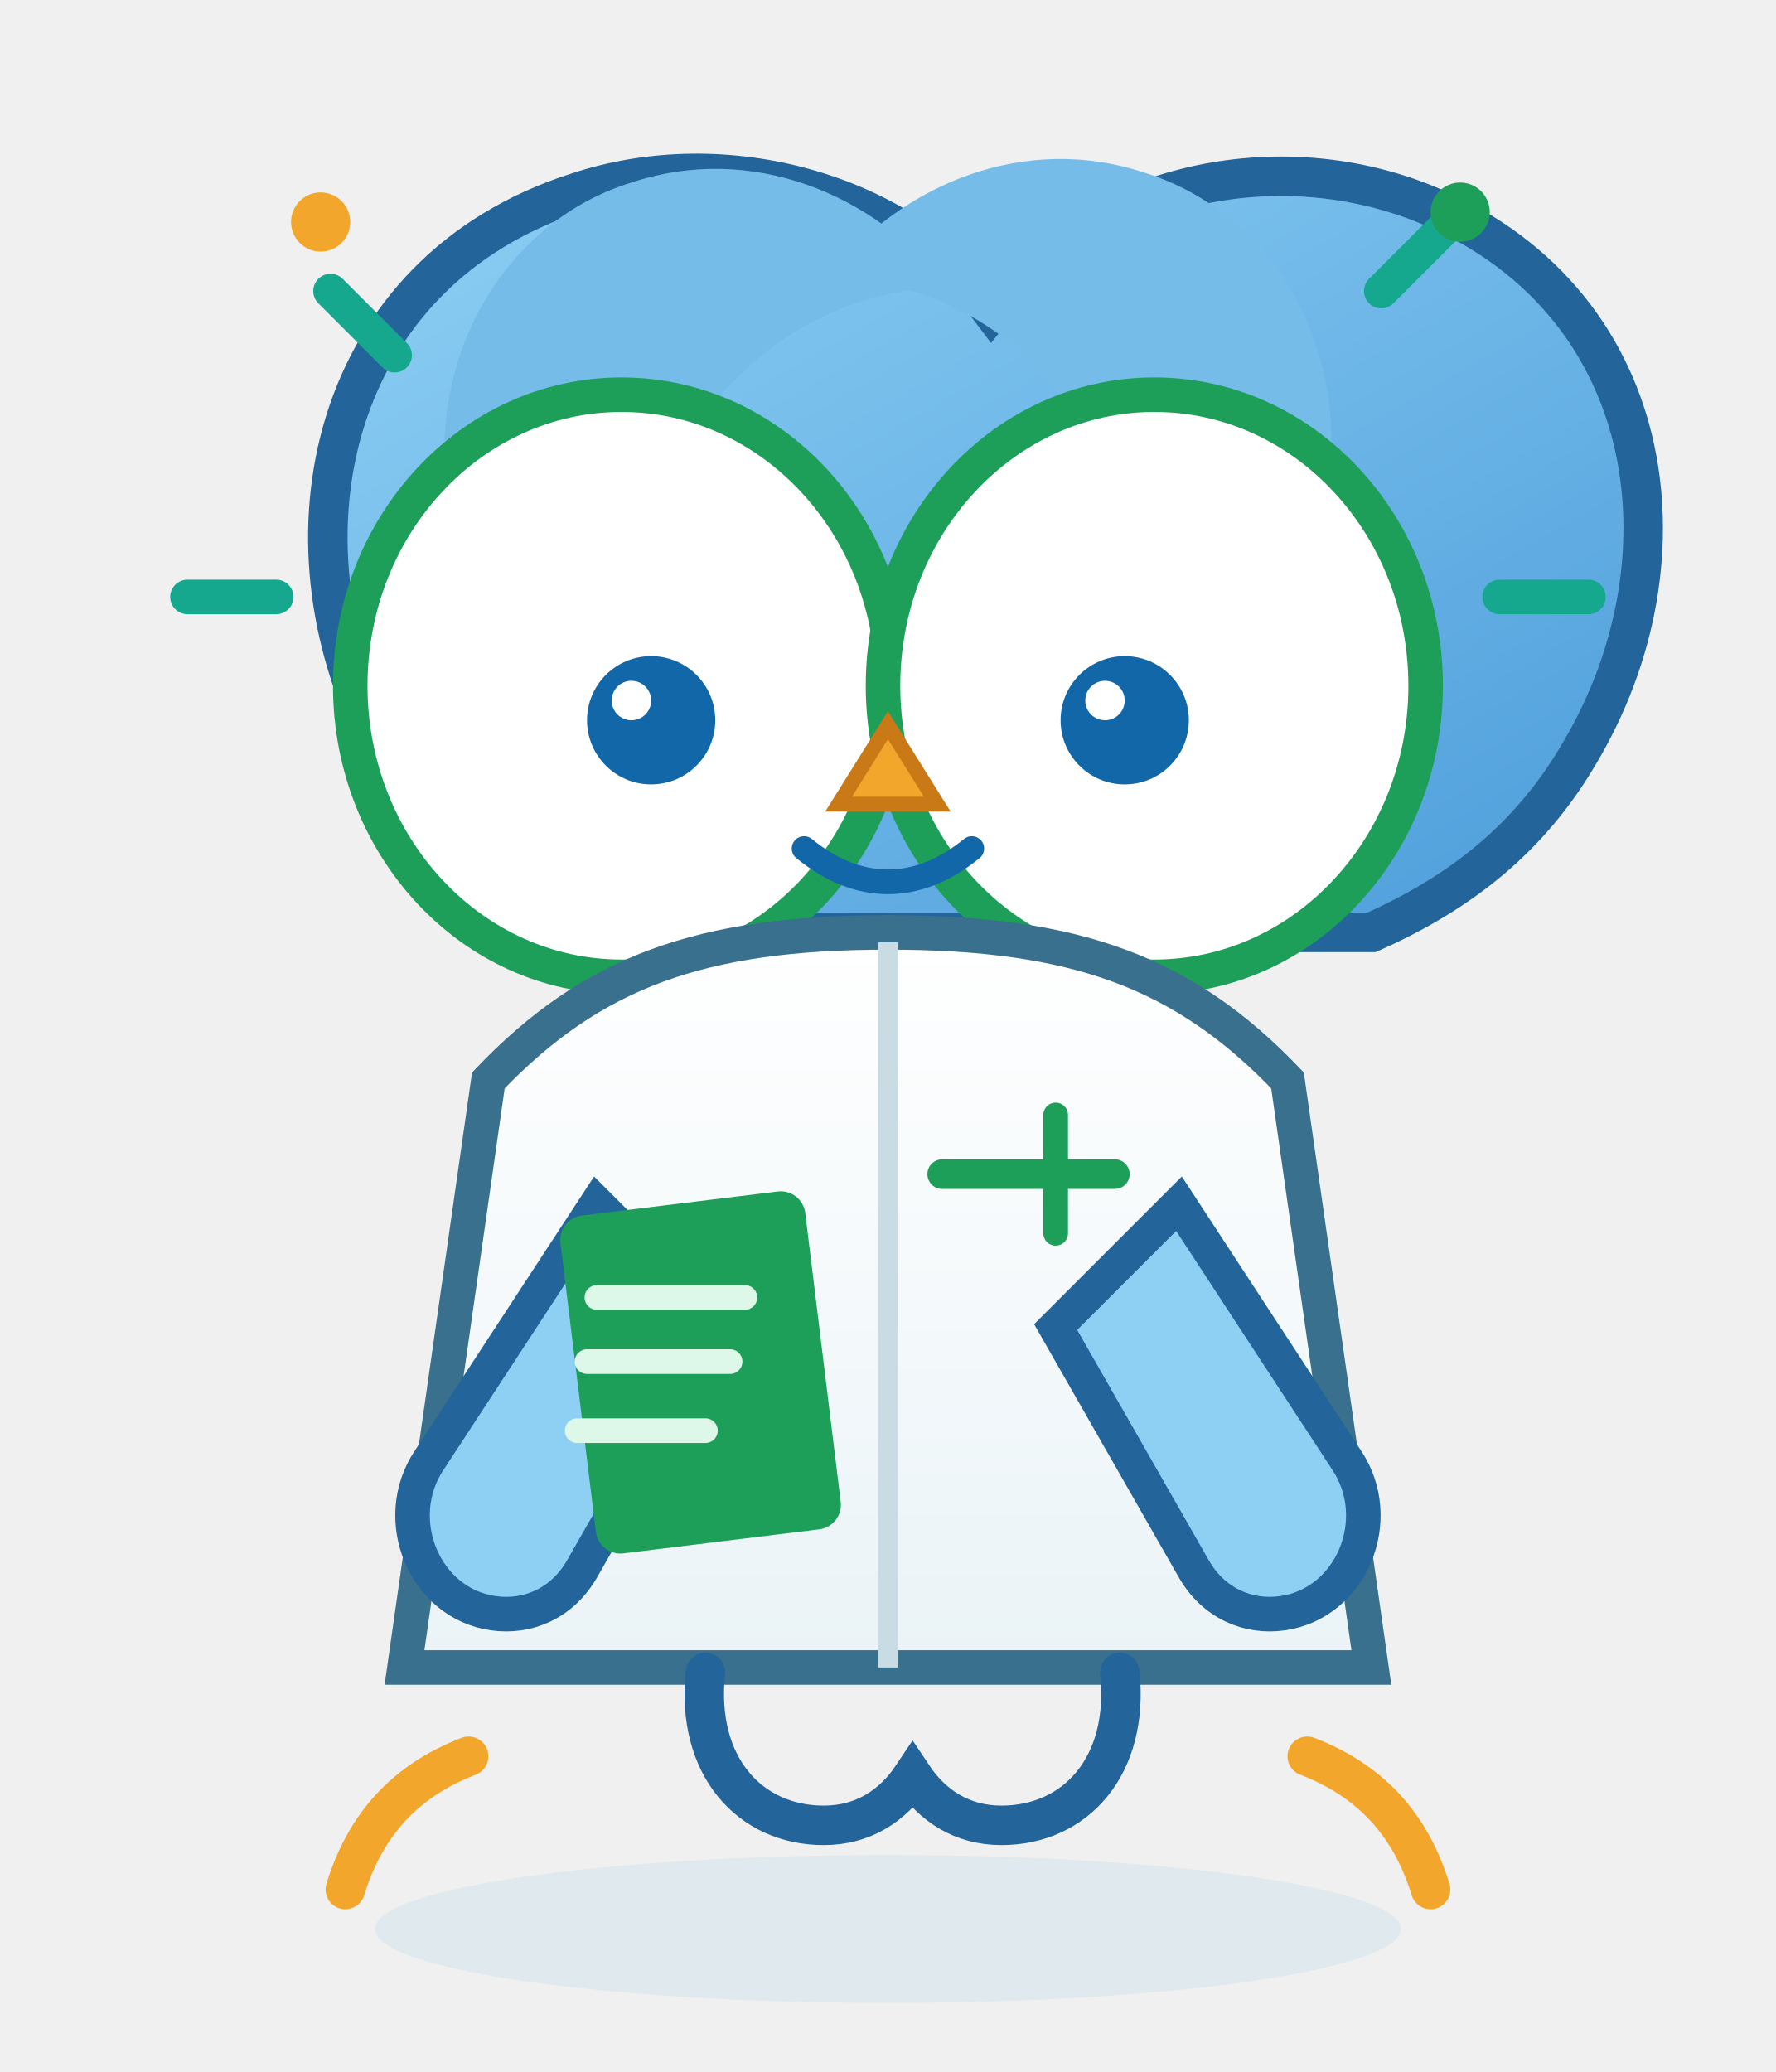
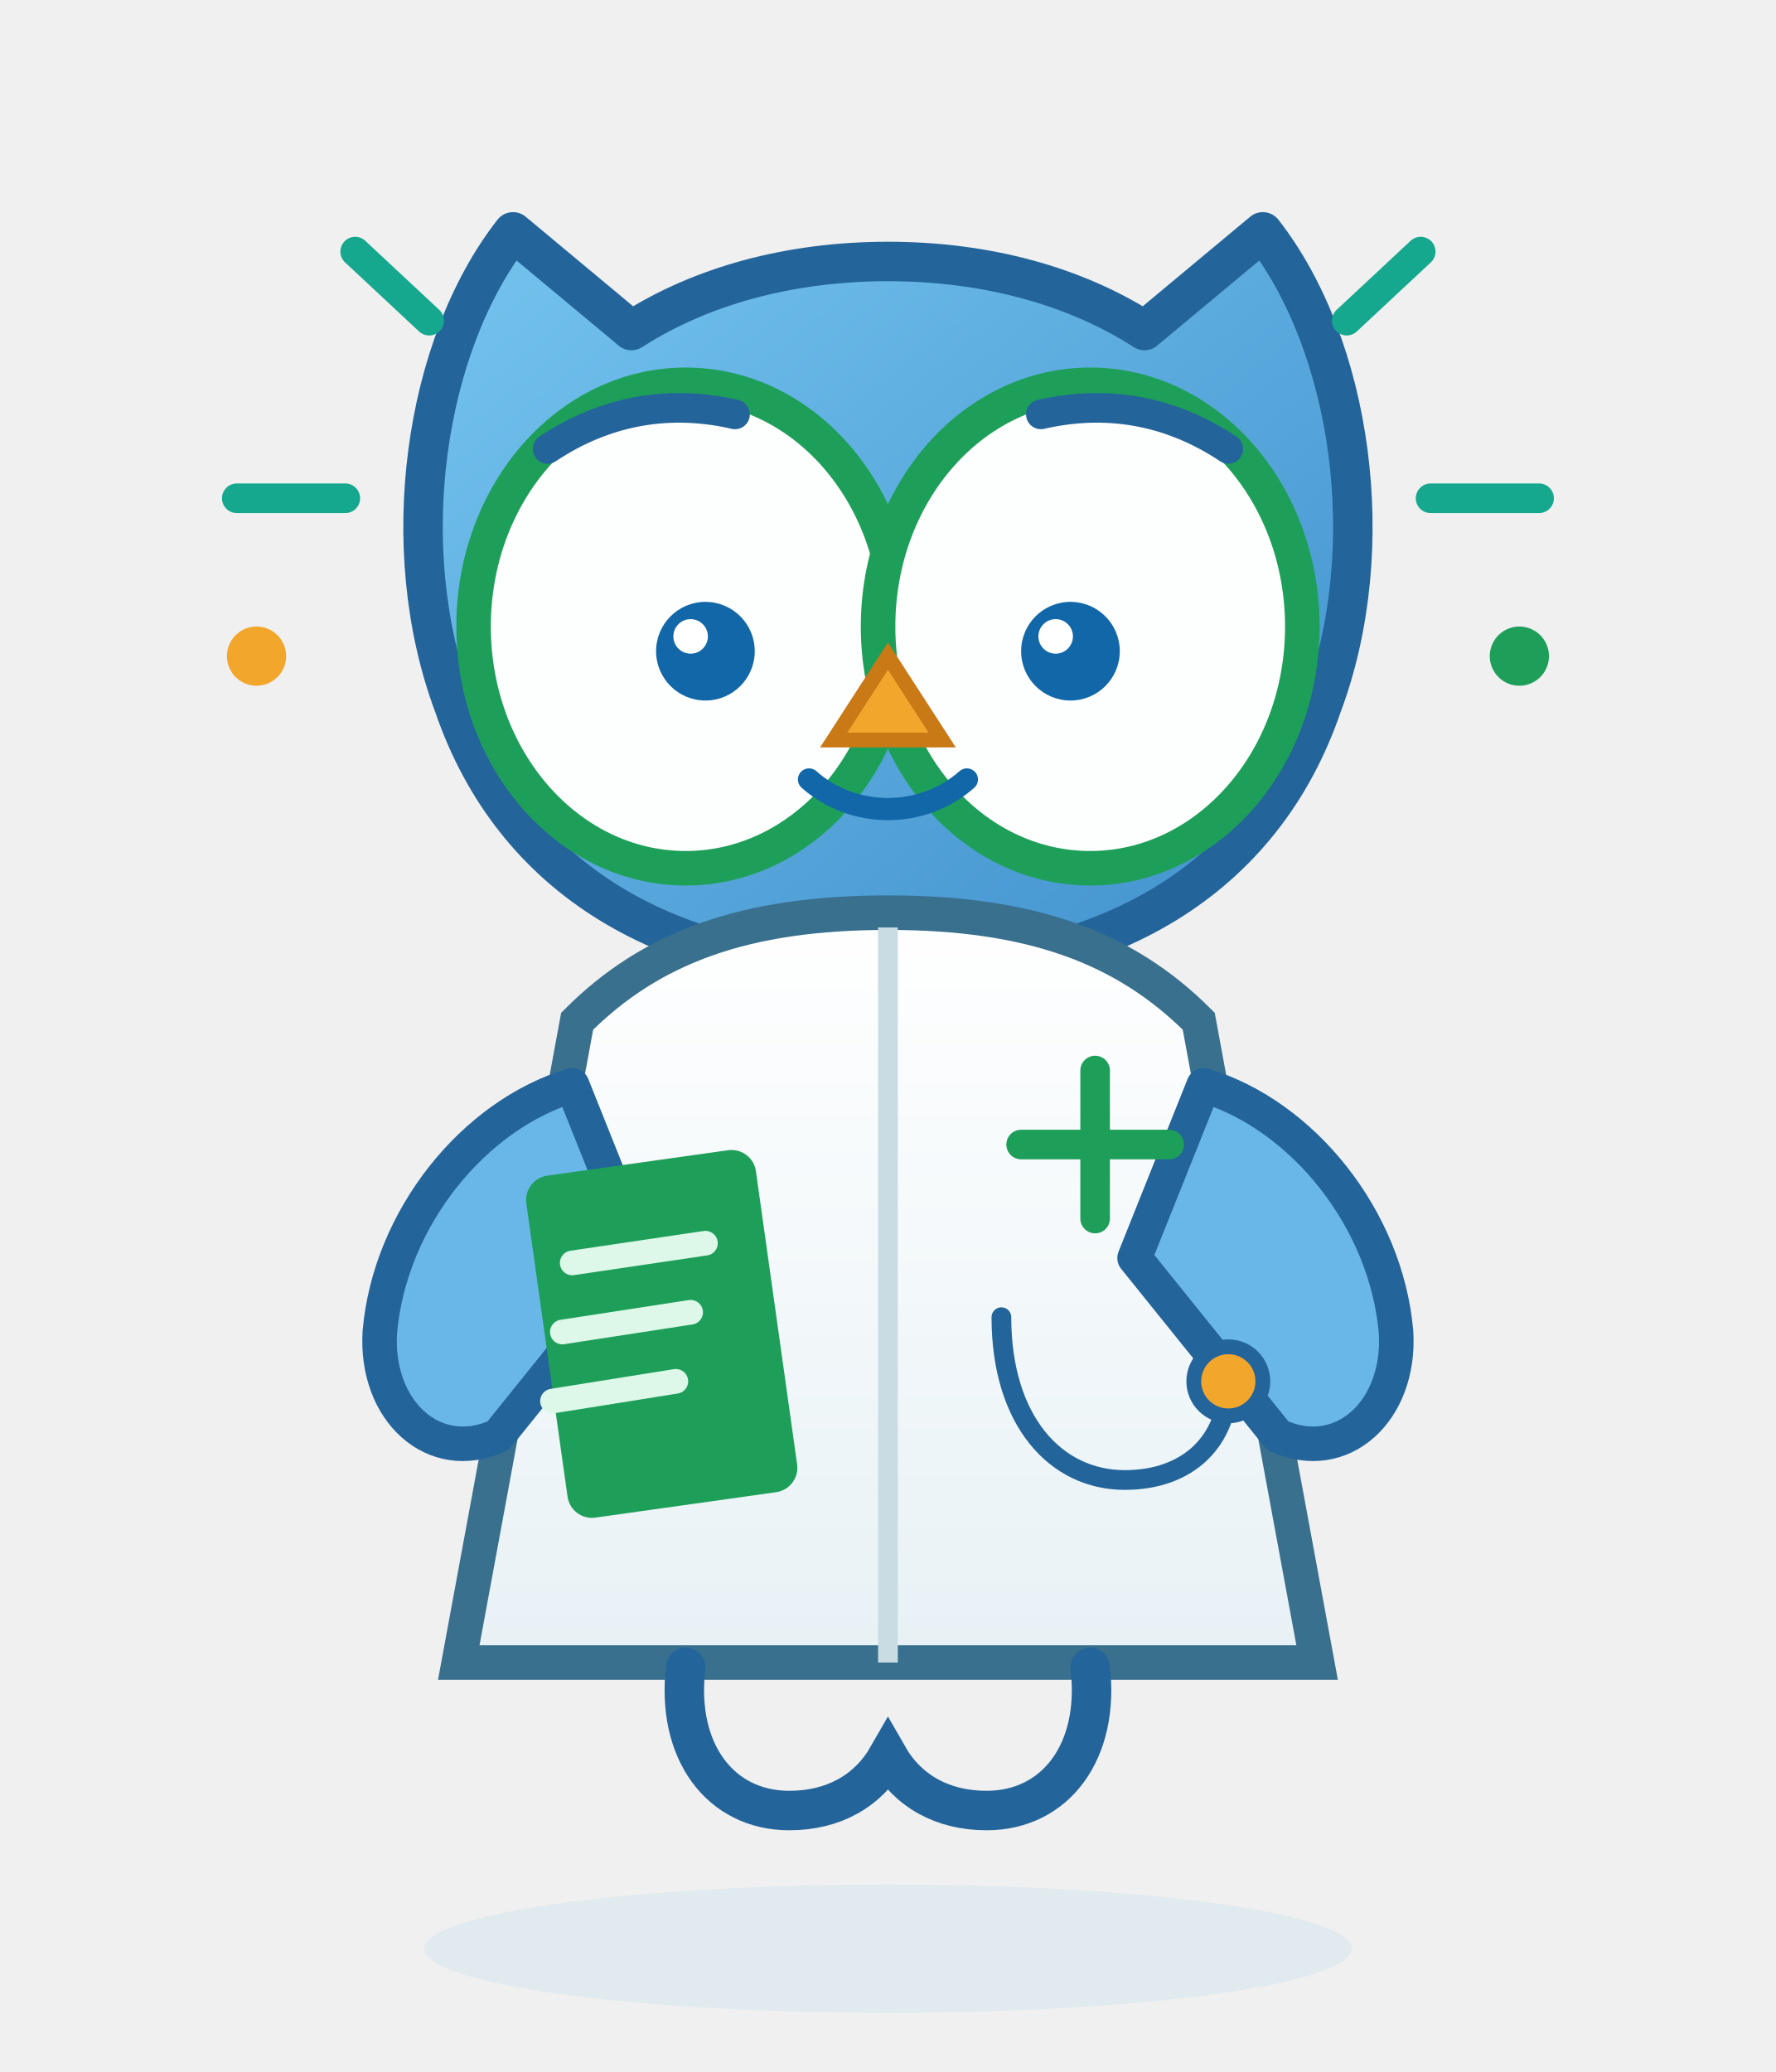
<svg xmlns="http://www.w3.org/2000/svg" viewBox="0 0 360 420" role="img" aria-labelledby="title desc">
  <defs>
-     <linearGradient id="body" x1="0" y1="0" x2="1" y2="1">
-       <stop offset="0" stop-color="#8ED0F4" />
-       <stop offset="1" stop-color="#4D9DDB" />
+     <linearGradient id="head" x1="0" y1="0" x2="1" y2="1">
+       <stop offset="0" stop-color="#75C4EF" />
+       <stop offset="1" stop-color="#3F8FCC" />
    </linearGradient>
    <linearGradient id="coat" x1="0" y1="0" x2="0" y2="1">
      <stop offset="0" stop-color="#FFFFFF" />
-       <stop offset="1" stop-color="#EAF3F7" />
+       <stop offset="1" stop-color="#E7F1F5" />
    </linearGradient>
  </defs>
-   <ellipse cx="180" cy="391" rx="104" ry="15" fill="#DCE8EE" opacity=".8" />
-   <path d="M77 151C55 109 67 55 117 39c30-10 66 0 84 24 20-25 56-34 87-22 48 19 56 72 32 112-10 17-24 28-42 36H108c-15-8-24-21-31-38Z" fill="url(#body)" stroke="#23649A" stroke-width="8" />
-   <path d="M91 102c-5-29 11-57 37-65 24-8 49 2 64 21-17 1-31 7-43 19-13 13-20 29-21 47-18-4-28-11-37-22Z" fill="#76BCE9" />
-   <path d="M269 100c5-29-11-57-37-65-24-8-49 2-64 21 17 1 31 7 43 19 13 13 20 29 21 47 18-4 28-11 37-22Z" fill="#76BCE9" />
-   <ellipse cx="126" cy="139" rx="55" ry="59" fill="#fff" stroke="#1E9F59" stroke-width="7" />
-   <ellipse cx="234" cy="139" rx="55" ry="59" fill="#fff" stroke="#1E9F59" stroke-width="7" />
-   <circle cx="132" cy="146" r="13" fill="#1267A8" />
-   <circle cx="228" cy="146" r="13" fill="#1267A8" />
-   <circle cx="128" cy="142" r="4" fill="#fff" />
-   <circle cx="224" cy="142" r="4" fill="#fff" />
-   <path d="M163 172c11 9 23 9 34 0" fill="none" stroke="#1267A8" stroke-width="5" stroke-linecap="round" />
-   <path d="M180 147l-10 16h20Z" fill="#F2A62B" stroke="#C97916" stroke-width="3" />
-   <path d="M99 219c21-22 43-30 81-30s60 8 81 30l17 119H82Z" fill="url(#coat)" stroke="#39708E" stroke-width="7" />
-   <path d="M180 191v147" stroke="#C9DCE4" stroke-width="4" />
-   <path d="M121 244l-34 52c-8 12-1 29 13 31 7 1 14-2 18-9l28-49Z" fill="#8ED0F4" stroke="#23649A" stroke-width="7" />
-   <path d="M239 244l34 52c8 12 1 29-13 31-7 1-14-2-18-9l-28-49Z" fill="#8ED0F4" stroke="#23649A" stroke-width="7" />
-   <rect x="113" y="247" width="50" height="69" rx="5" fill="#1E9F59" transform="rotate(-7 113 247)" />
-   <path d="M121 263h30M119 276h29M117 290h26" stroke="#DDF7E9" stroke-width="5" stroke-linecap="round" />
-   <path d="M191 238h35" stroke="#1E9F59" stroke-width="6" stroke-linecap="round" />
-   <path d="M214 226v24M202 238h24" stroke="#1E9F59" stroke-width="5" stroke-linecap="round" />
-   <path d="M143 339c-2 19 9 31 24 31 8 0 14-4 18-10 4 6 10 10 18 10 15 0 26-12 24-31" fill="none" stroke="#23649A" stroke-width="8" stroke-linecap="round" />
-   <path d="M95 356c-13 5-21 14-25 27M265 356c13 5 21 14 25 27" fill="none" stroke="#F2A62B" stroke-width="8" stroke-linecap="round" />
-   <path d="M80 72l-13-13M280 59l13-13M56 121H38M304 121h18" stroke="#16A88E" stroke-width="7" stroke-linecap="round" />
-   <circle cx="65" cy="45" r="6" fill="#F2A62B" />
-   <circle cx="296" cy="43" r="6" fill="#1E9F59" />
+   <ellipse cx="180" cy="395" rx="94" ry="13" fill="#DCE8EE" opacity=".75" />
+   <path d="M92 143C80 111 86 70 104 47L128 67C142 58 160 53 180 53C200 53 218 58 232 67L256 47C274 70 280 111 268 143C256 178 225 197 180 197C135 197 104 178 92 143Z" fill="url(#head)" stroke="#23649A" stroke-width="8" stroke-linejoin="round" />
+   <ellipse cx="139" cy="127" rx="43" ry="49" fill="#FDFEFE" stroke="#1E9F59" stroke-width="7" />
+   <ellipse cx="221" cy="127" rx="43" ry="49" fill="#FDFEFE" stroke="#1E9F59" stroke-width="7" />
+   <circle cx="143" cy="132" r="10" fill="#1267A8" />
+   <circle cx="217" cy="132" r="10" fill="#1267A8" />
+   <circle cx="140" cy="129" r="3.5" fill="#FFF" />
+   <circle cx="214" cy="129" r="3.5" fill="#FFF" />
+   <path d="M111 91C123 83 136 81 149 84M211 84C224 81 237 83 249 91" fill="none" stroke="#23649A" stroke-width="6" stroke-linecap="round" />
+   <path d="M180 133L169 150H191Z" fill="#F2A62B" stroke="#C97916" stroke-width="3" />
+   <path d="M164 158C173 166 187 166 196 158" fill="none" stroke="#1267A8" stroke-width="4.5" stroke-linecap="round" />
+   <path d="M117 207C132 192 151 185 180 185C209 185 228 192 243 207L267 337H93Z" fill="url(#coat)" stroke="#39708E" stroke-width="7" />
+   <path d="M180 188V337" stroke="#C9DCE4" stroke-width="4" />
+   <path d="M116 220C96 226 79 247 77 270C76 286 88 297 101 291L130 255Z" fill="#69B7E8" stroke="#23649A" stroke-width="7" stroke-linejoin="round" />
+   <path d="M244 220C264 226 281 247 283 270C284 286 272 297 259 291L230 255Z" fill="#69B7E8" stroke="#23649A" stroke-width="7" stroke-linejoin="round" />
+   <rect x="106" y="239" width="47" height="70" rx="5" fill="#1E9F59" transform="rotate(-8 106 239)" />
+   <path d="M116 256L143 252M114 270L140 266M112 284L137 280" stroke="#DDF7E9" stroke-width="5" stroke-linecap="round" />
+   <path d="M207 232H237M222 217V247" stroke="#1E9F59" stroke-width="6" stroke-linecap="round" />
+   <path d="M203 267C203 288 214 300 228 300C241 300 249 292 249 280" fill="none" stroke="#23649A" stroke-width="4" stroke-linecap="round" />
+   <circle cx="249" cy="280" r="7" fill="#F2A62B" stroke="#23649A" stroke-width="3" />
+   <path d="M139 338C137 355 146 367 160 367C169 367 176 363 180 356C184 363 191 367 200 367C214 367 223 355 221 338" fill="none" stroke="#23649A" stroke-width="8" stroke-linecap="round" />
+   <path d="M70 101H48M290 101H312M87 65L72 51M273 65L288 51" stroke="#16A88E" stroke-width="6" stroke-linecap="round" />
+   <circle cx="52" cy="133" r="6" fill="#F2A62B" />
+   <circle cx="308" cy="133" r="6" fill="#1E9F59" />
</svg>
